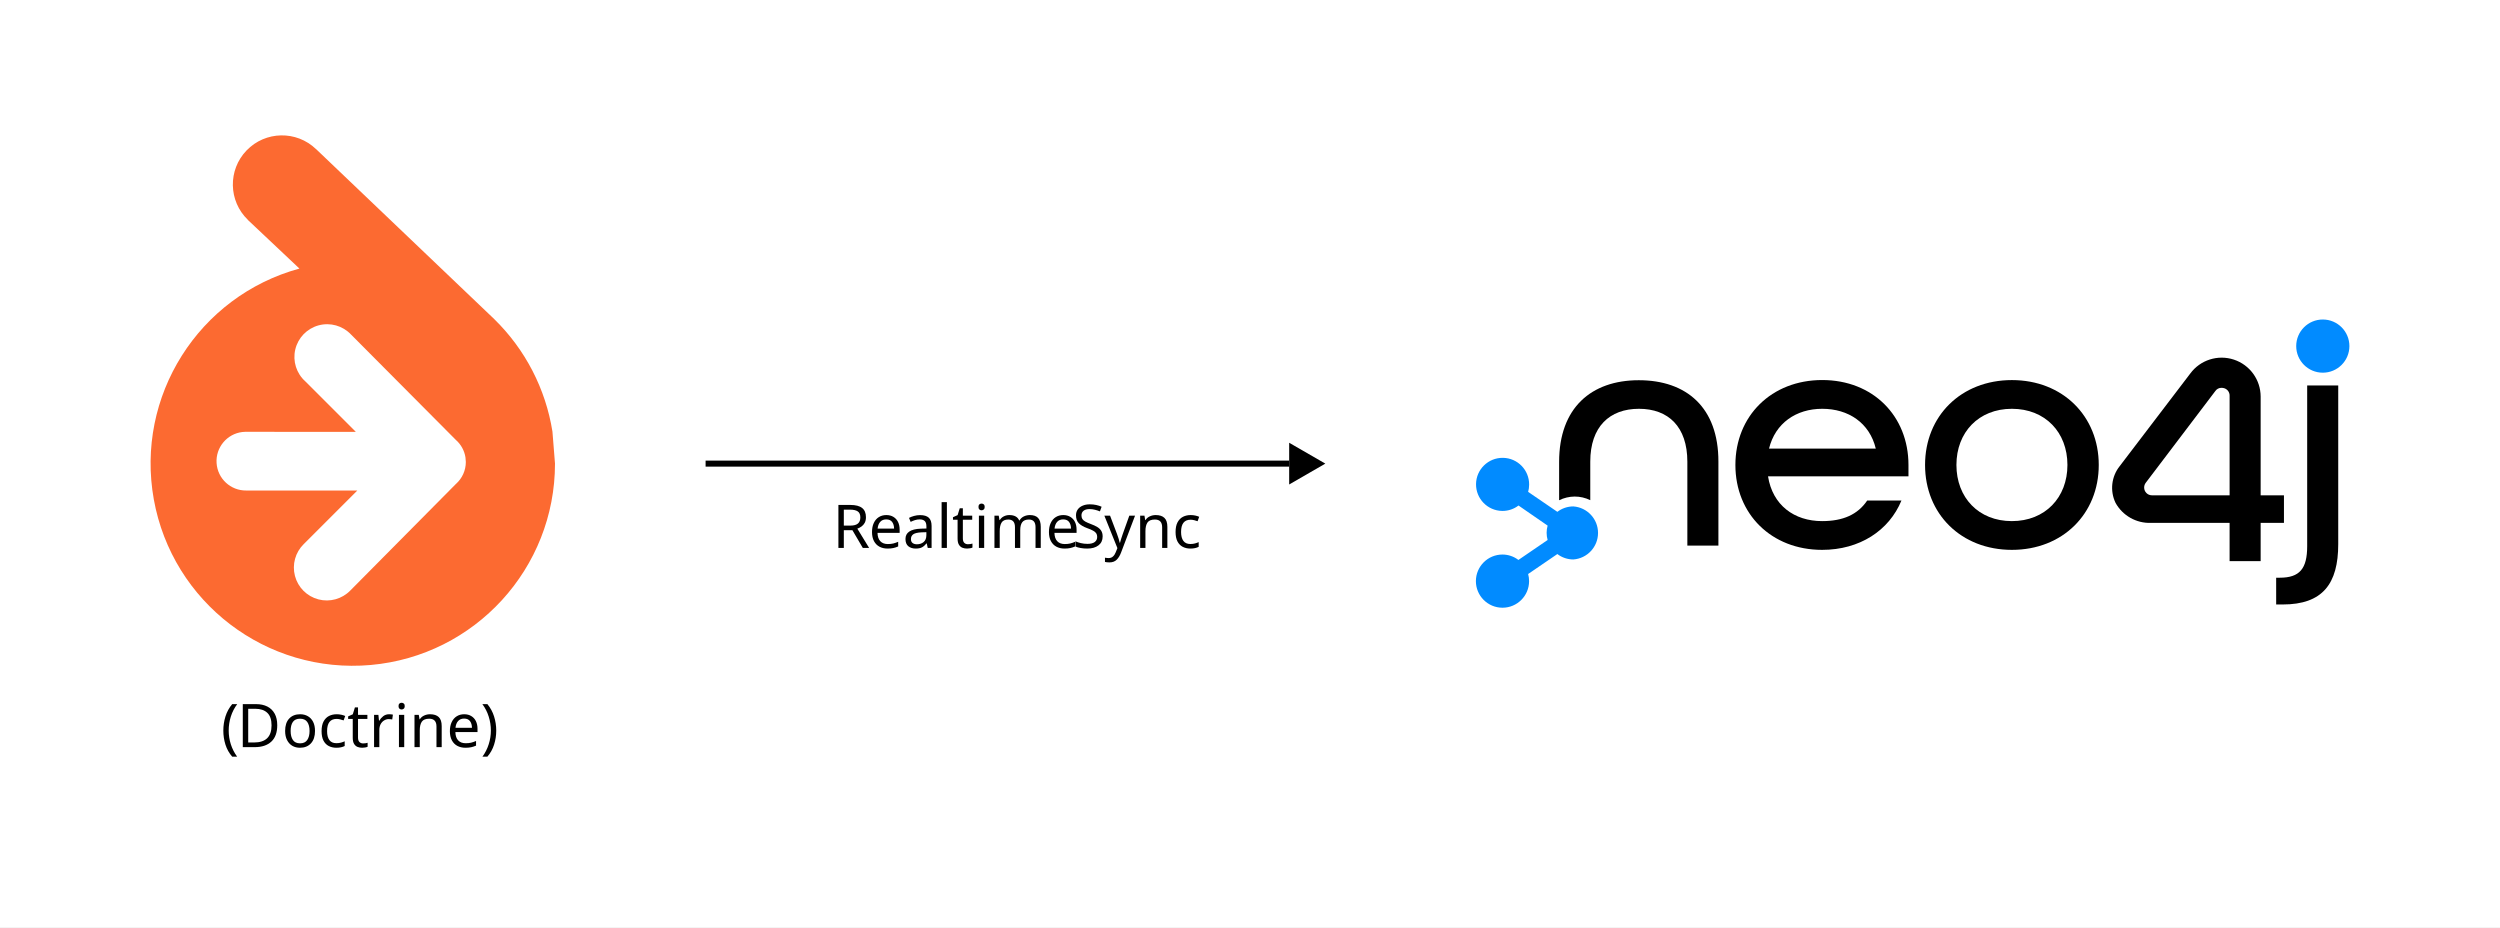
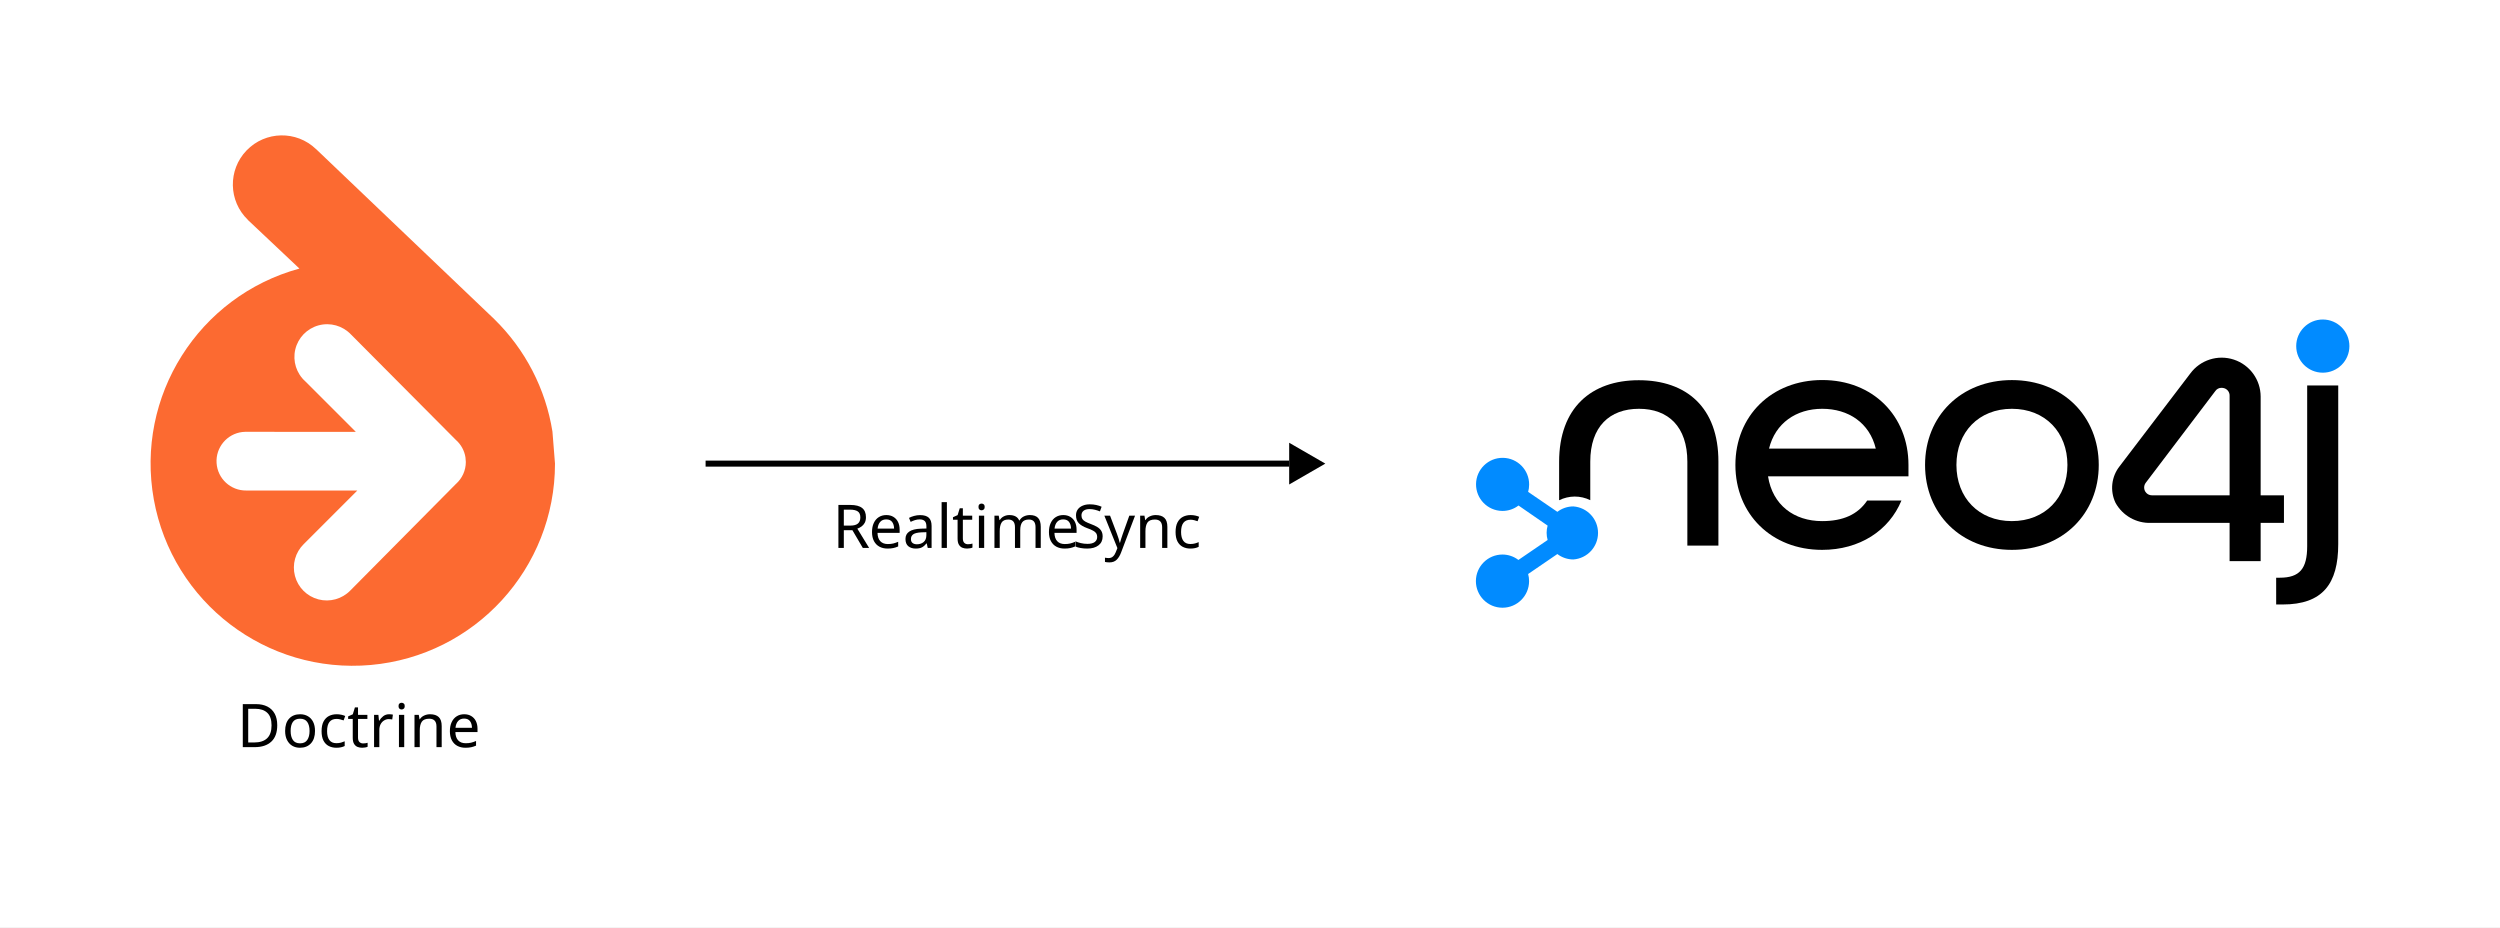
<svg xmlns="http://www.w3.org/2000/svg" width="830" height="307.844" viewBox="0 0 830 307.844">
  <g>
    <rect width="830" height="307.844" fill="#fff" />
    <g>
      <g>
        <path d="M544.085,126.232c-15.831,0-26.455,9.217-26.455,27.1V166.08a11.959,11.959,0,0,1,5.162-1.227,11.81,11.81,0,0,1,5.178,1.2V153.271c0-11.6,6.4-17.552,16.16-17.552s16.071,5.955,16.071,17.552v27.862h10.31V153.271C570.541,135.285,559.917,126.232,544.085,126.232Z" />
        <path d="M576.152,154.363c0-16.265,11.971-28.191,28.835-28.191s28.625,11.971,28.625,28.191v3.786H586.986c1.5,9.547,8.678,14.859,17.956,14.859,6.943,0,11.821-2.17,14.963-6.824h11.373c-4.115,9.966-13.872,16.371-26.336,16.371C588.078,182.555,576.152,170.629,576.152,154.363Zm46.611-5.417c-2.065-8.574-9.1-13.227-17.776-13.227s-15.607,4.773-17.672,13.227Z" />
        <path d="M639.119,154.363c0-16.25,11.97-28.176,28.834-28.176s28.835,11.971,28.835,28.176-11.971,28.192-28.835,28.192S639.119,170.629,639.119,154.363Zm47.269,0c0-10.833-7.377-18.644-18.435-18.644s-18.42,7.811-18.42,18.644,7.362,18.645,18.4,18.645S686.388,165.212,686.388,154.363Z" />
        <path d="M755.684,191.8h1.2c6.614,0,9.1-2.993,9.1-10.474v-53.36h10.31v52.671c0,13.228-5.207,20.051-18.435,20.051h-2.17Z" />
        <path d="M750.537,186.3h-10.31v-12.7H714.116a12.928,12.928,0,0,1-11.762-6.658,11.553,11.553,0,0,1,1.407-12.211l23.433-30.75a12.943,12.943,0,0,1,23.343,7.677v32.8h7.736v9.142h-7.736Zm-38.2-25.946a2.635,2.635,0,0,0-.479,1.5,2.575,2.575,0,0,0,2.559,2.589h25.812v-33.04a2.545,2.545,0,0,0-1.781-2.514,3.532,3.532,0,0,0-.942-.134,2.438,2.438,0,0,0-2.035,1.092Z" />
        <path d="M771.186,106.076A8.829,8.829,0,1,0,780,114.919V114.9A8.829,8.829,0,0,0,771.186,106.076Z" fill="#018bff" />
        <path d="M522.343,168.13a8.743,8.743,0,0,0-5.3,1.8l-9.7-6.628a8.986,8.986,0,0,0,.329-2.38,8.814,8.814,0,1,0-8.918,8.708h.09a8.7,8.7,0,0,0,5.3-1.8l9.666,6.674a8.817,8.817,0,0,0,0,4.774l-9.7,6.628a8.7,8.7,0,0,0-5.267-1.8,8.829,8.829,0,1,0,8.813,8.843v-.03a8.965,8.965,0,0,0-.314-2.349l9.7-6.629a8.737,8.737,0,0,0,5.3,1.8,8.828,8.828,0,0,0,0-17.612Z" fill="#018bff" />
      </g>
      <g>
        <g>
          <rect x="234.259" y="152.922" width="193.748" height="2" />
          <polygon points="440.007 153.922 428.007 146.994 428.007 160.85 440.007 153.922" />
        </g>
        <text transform="translate(276.414 181.922)" font-size="20" font-family="QanelasSoft-Regular, Qanelas Soft" letter-spacing="-0.03em">R<tspan x="12" y="0" letter-spacing="0em">ealtime </tspan>
          <tspan x="79.618" y="0" letter-spacing="-0.02em">S</tspan>
          <tspan x="90.218" y="0" letter-spacing="0em">ync</tspan>
        </text>
      </g>
      <g>
        <g>
          <path d="M104.913,49.5l.01-.011,59.246,56.526-.011,0a66.859,66.859,0,0,1,19.251,37.259l.85,10.648A67.128,67.128,0,1,1,99.411,89.165L82.285,73.016,82.306,73A16.3,16.3,0,0,1,104.913,49.5Z" fill="#fc6a31" />
          <path d="M116.511,111.03l34.82,35.009a9.714,9.714,0,0,1,3.2,5.788l.124,1.545a9.73,9.73,0,0,1-3.312,7.321l-35.052,35.37a10.916,10.916,0,1,1-15.437-15.436l0,0,17.763-17.762H81.741v-.014a9.748,9.748,0,0,1-1.27-19.426,10.207,10.207,0,0,1,1.056-.069h.123c12.16.042,24.32.018,36.479.018l-16.724-16.723a10.874,10.874,0,1,1,15.106-15.617Z" fill="#fff" />
        </g>
-         <text transform="translate(73.35 248.051)" font-size="20" font-family="QanelasSoft-Regular, Qanelas Soft">(<tspan x="5.32" y="0" letter-spacing="0.005em">D</tspan>
-           <tspan x="20.219" y="0" letter-spacing="0em">octrine)</tspan>
+         <text transform="translate(78.67 248.051)" font-size="20" font-family="QanelasSoft-Regular, Qanelas Soft" letter-spacing="0.005em">D<tspan x="14.899" y="0" letter-spacing="0em">octrine</tspan>
        </text>
      </g>
    </g>
  </g>
</svg>
